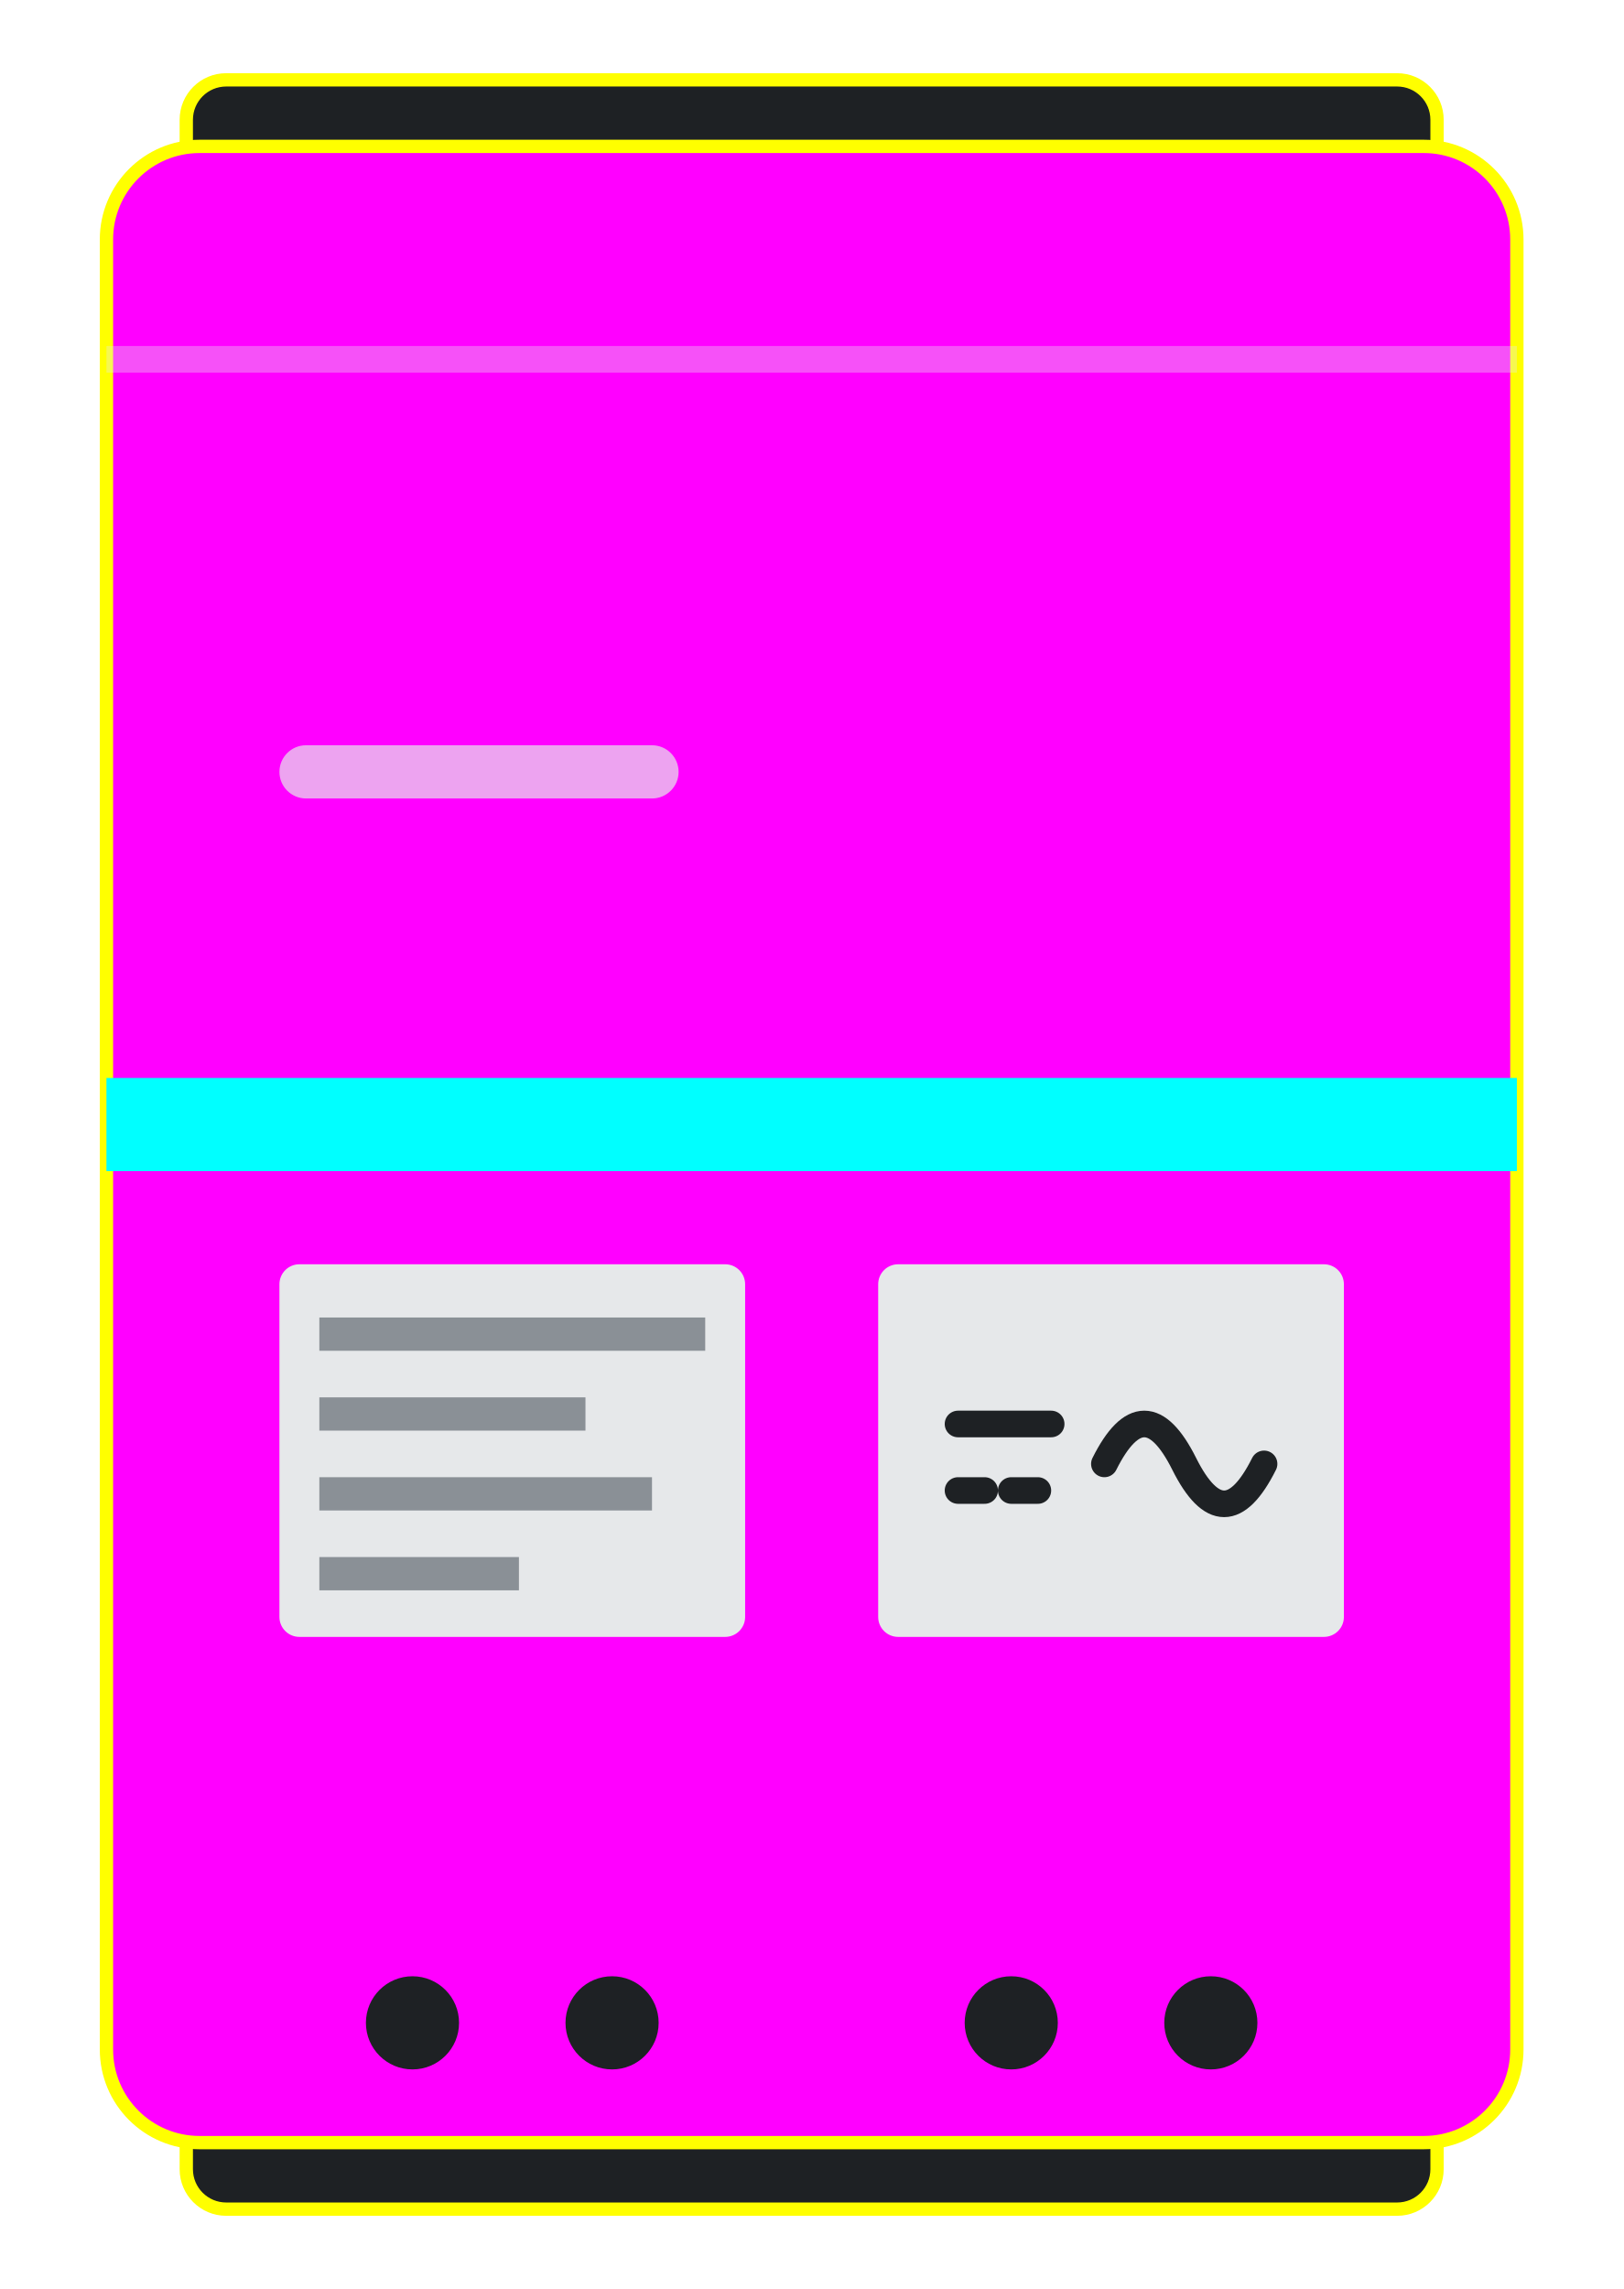
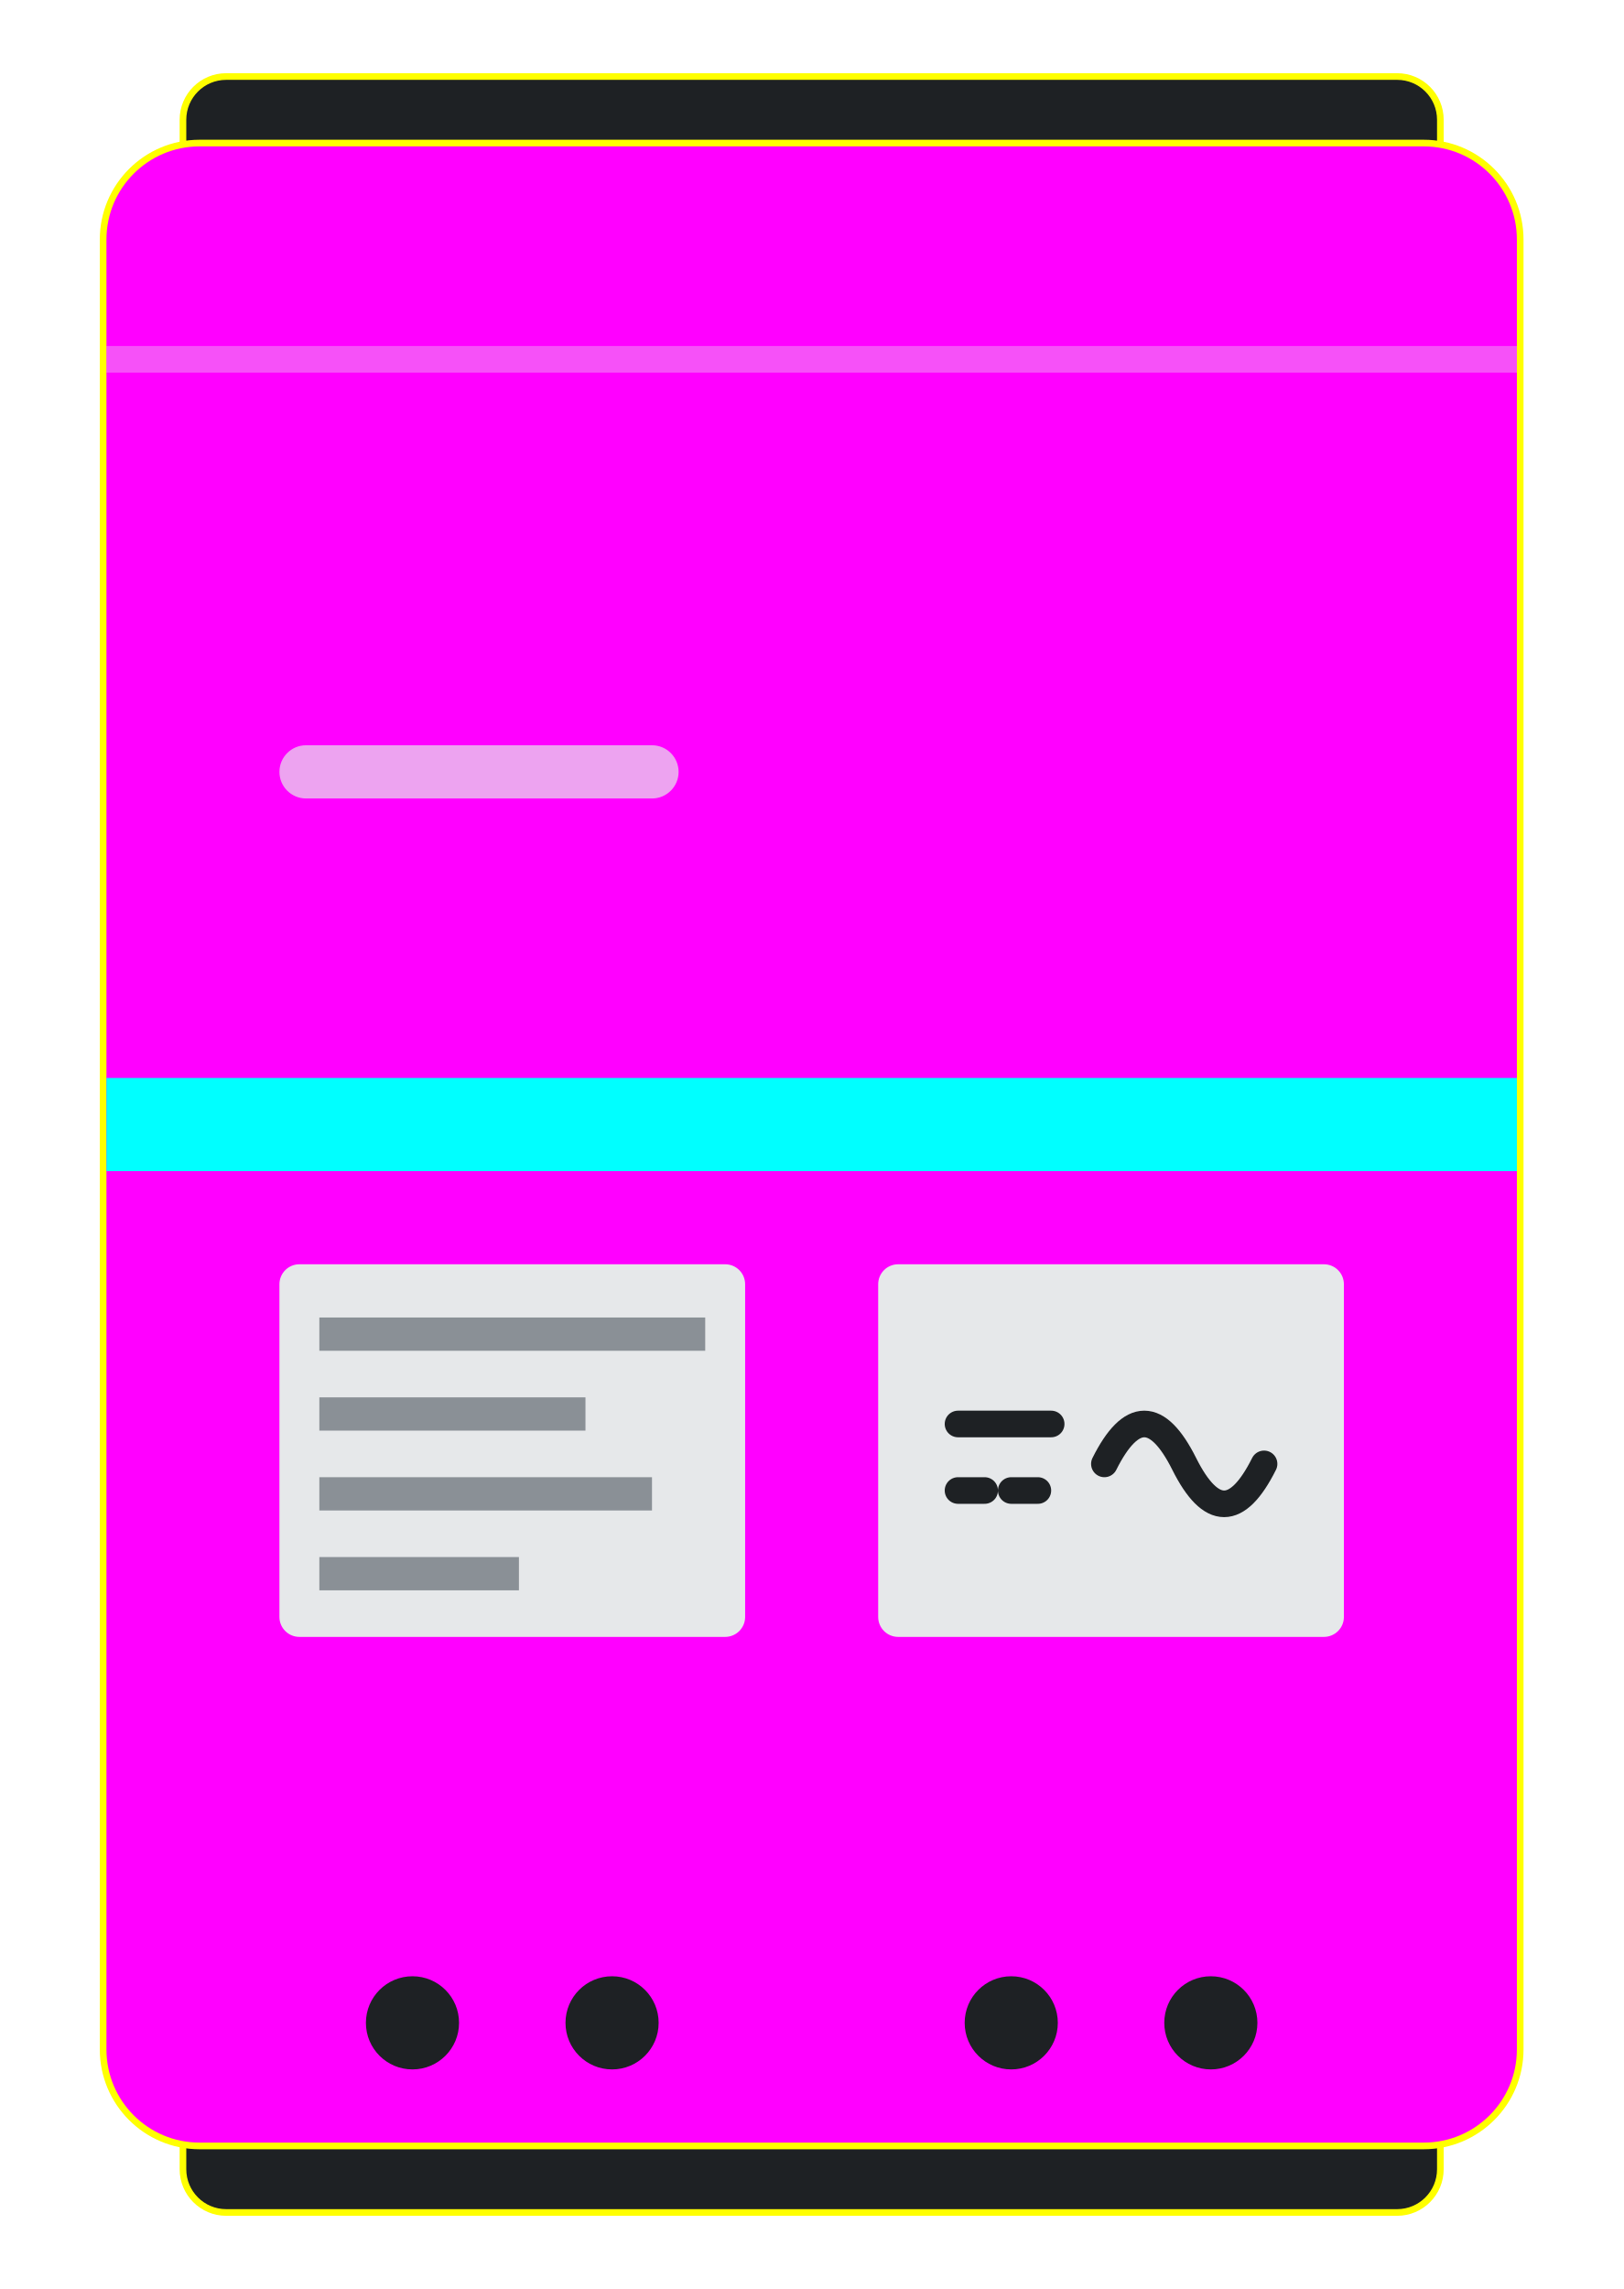
<svg xmlns="http://www.w3.org/2000/svg" viewBox="-12 -12 244 344" width="244" height="344">
  <style>
    .primary { fill: #FF00FF; }
    .secondary { fill: #00FFFF; }
    .light { fill: #E6E8EA; }
    .key { fill: #8A9096; }
    .metal { fill: #B8BDC2; }
    .dark { fill: #1E2124; }
  </style>
  <rect class="dark" stroke="#FFFF00" stroke-width="2" vector-effect="non-scaling-stroke" x="16" y="0" width="188" height="320" rx="6" />
+   <rect class="dark" x="16" y="0" width="188" height="320" rx="6" />
  <rect class="primary" stroke="#FFFF00" stroke-width="2" vector-effect="non-scaling-stroke" x="4" y="10" width="212" height="300" rx="14" />
+   <rect class="primary" x="4" y="10" width="212" height="300" rx="14" />
  <rect style="fill:#E6E8EA;fill-opacity:0.35" x="4" y="40" width="212" height="4" />
  <rect style="fill:#E6E8EA;fill-opacity:0.7" x="30" y="100" width="60" height="8" rx="4" />
  <rect class="secondary" x="4" y="150" width="212" height="14" />
  <rect class="light" x="30" y="178" width="70" height="56" rx="3" />
  <g class="key">
    <rect x="36" y="186" width="58" height="5" />
    <rect x="36" y="198" width="40" height="5" />
    <rect x="36" y="210" width="50" height="5" />
    <rect x="36" y="222" width="30" height="5" />
  </g>
  <rect class="light" x="120" y="178" width="70" height="56" rx="3" />
  <path d="M132 202 h14 M132 212 h4 M140 212 h4" style="fill:none;stroke:#1E2124;stroke-width:4;stroke-linecap:round" />
  <path d="M154 208 q6 -12 12 0 t12 0" style="fill:none;stroke:#1E2124;stroke-width:4;stroke-linecap:round" />
  <g class="dark">
    <circle cx="50" cy="292" r="7" />
    <circle cx="80" cy="292" r="7" />
    <circle cx="140" cy="292" r="7" />
    <circle cx="170" cy="292" r="7" />
  </g>
</svg>
